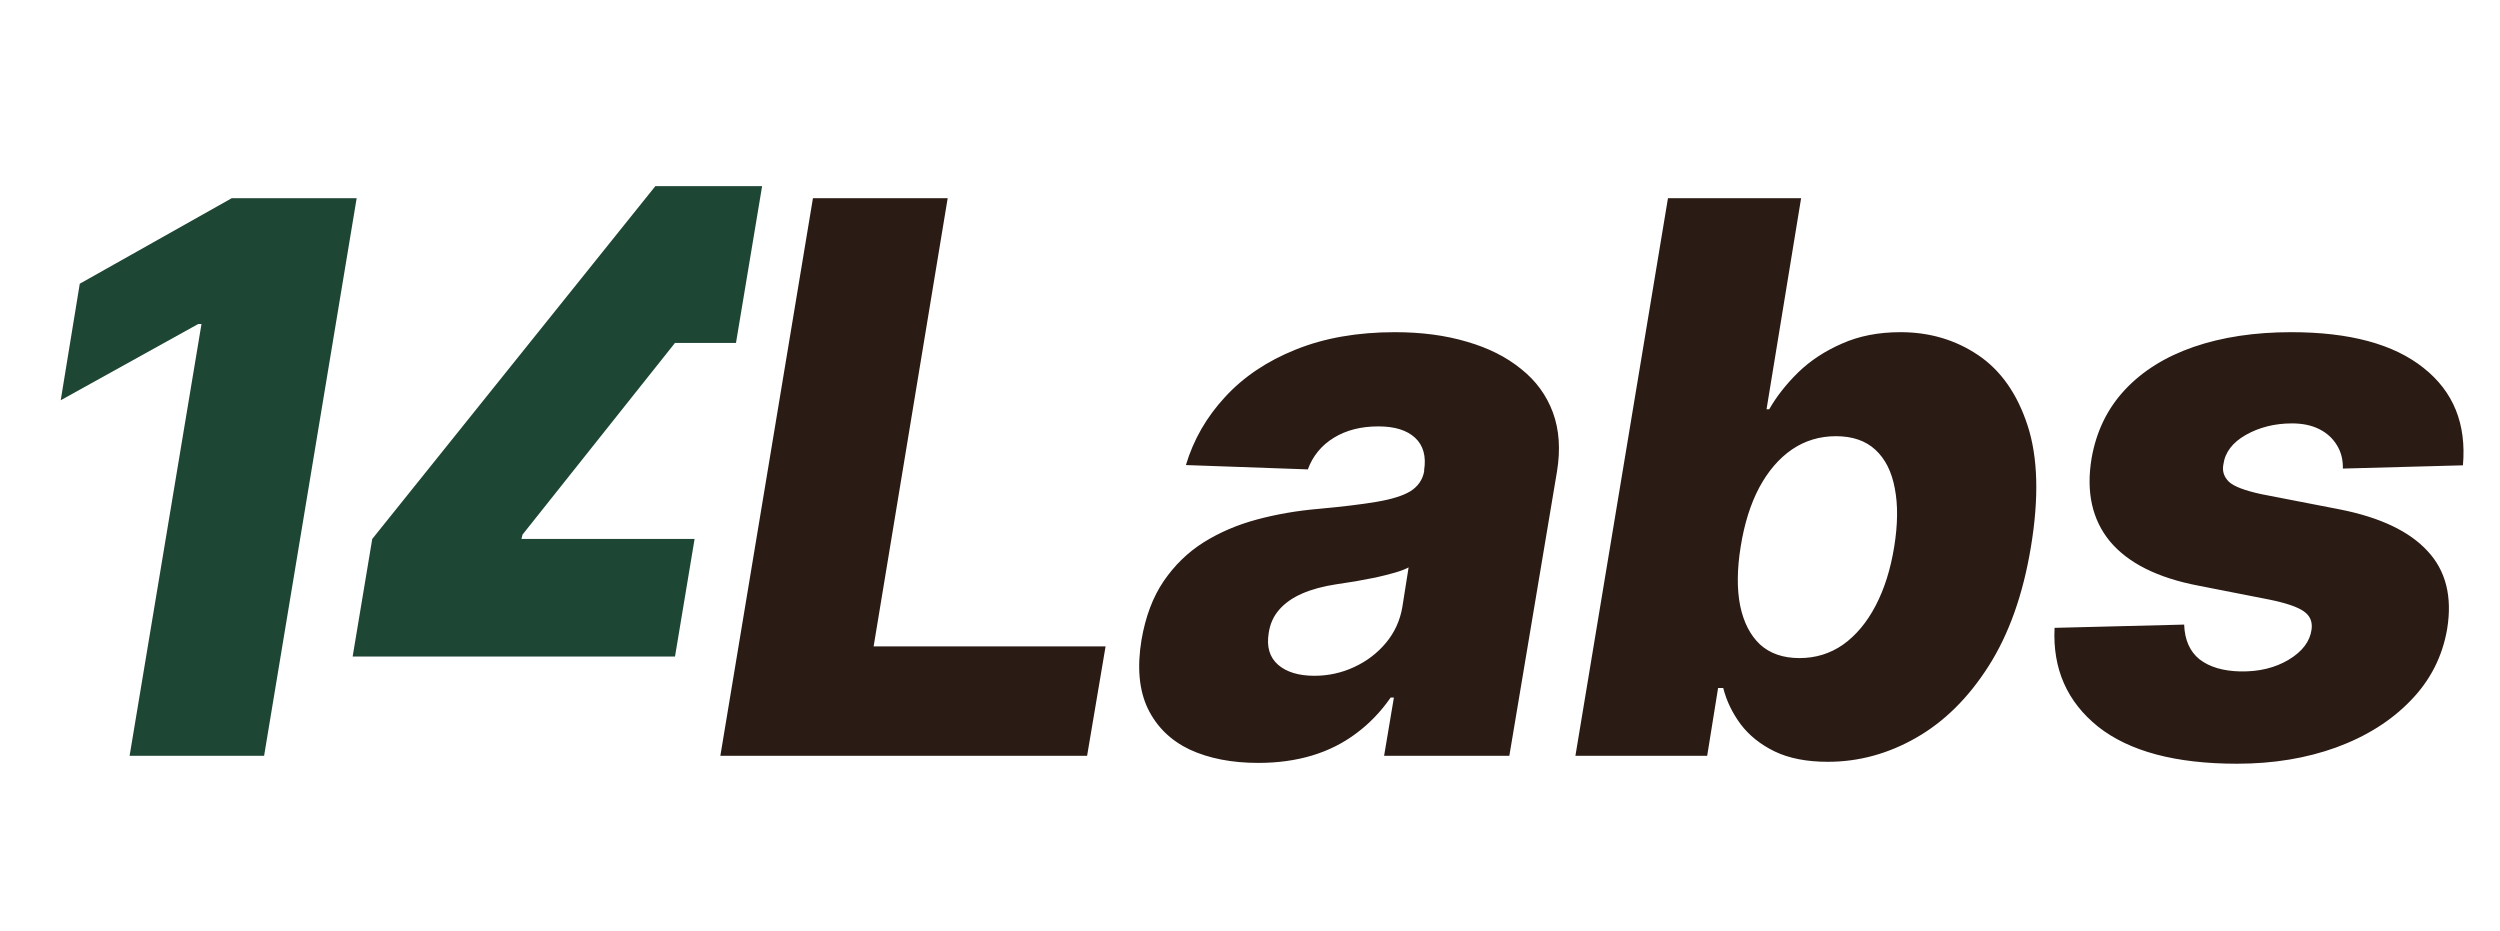
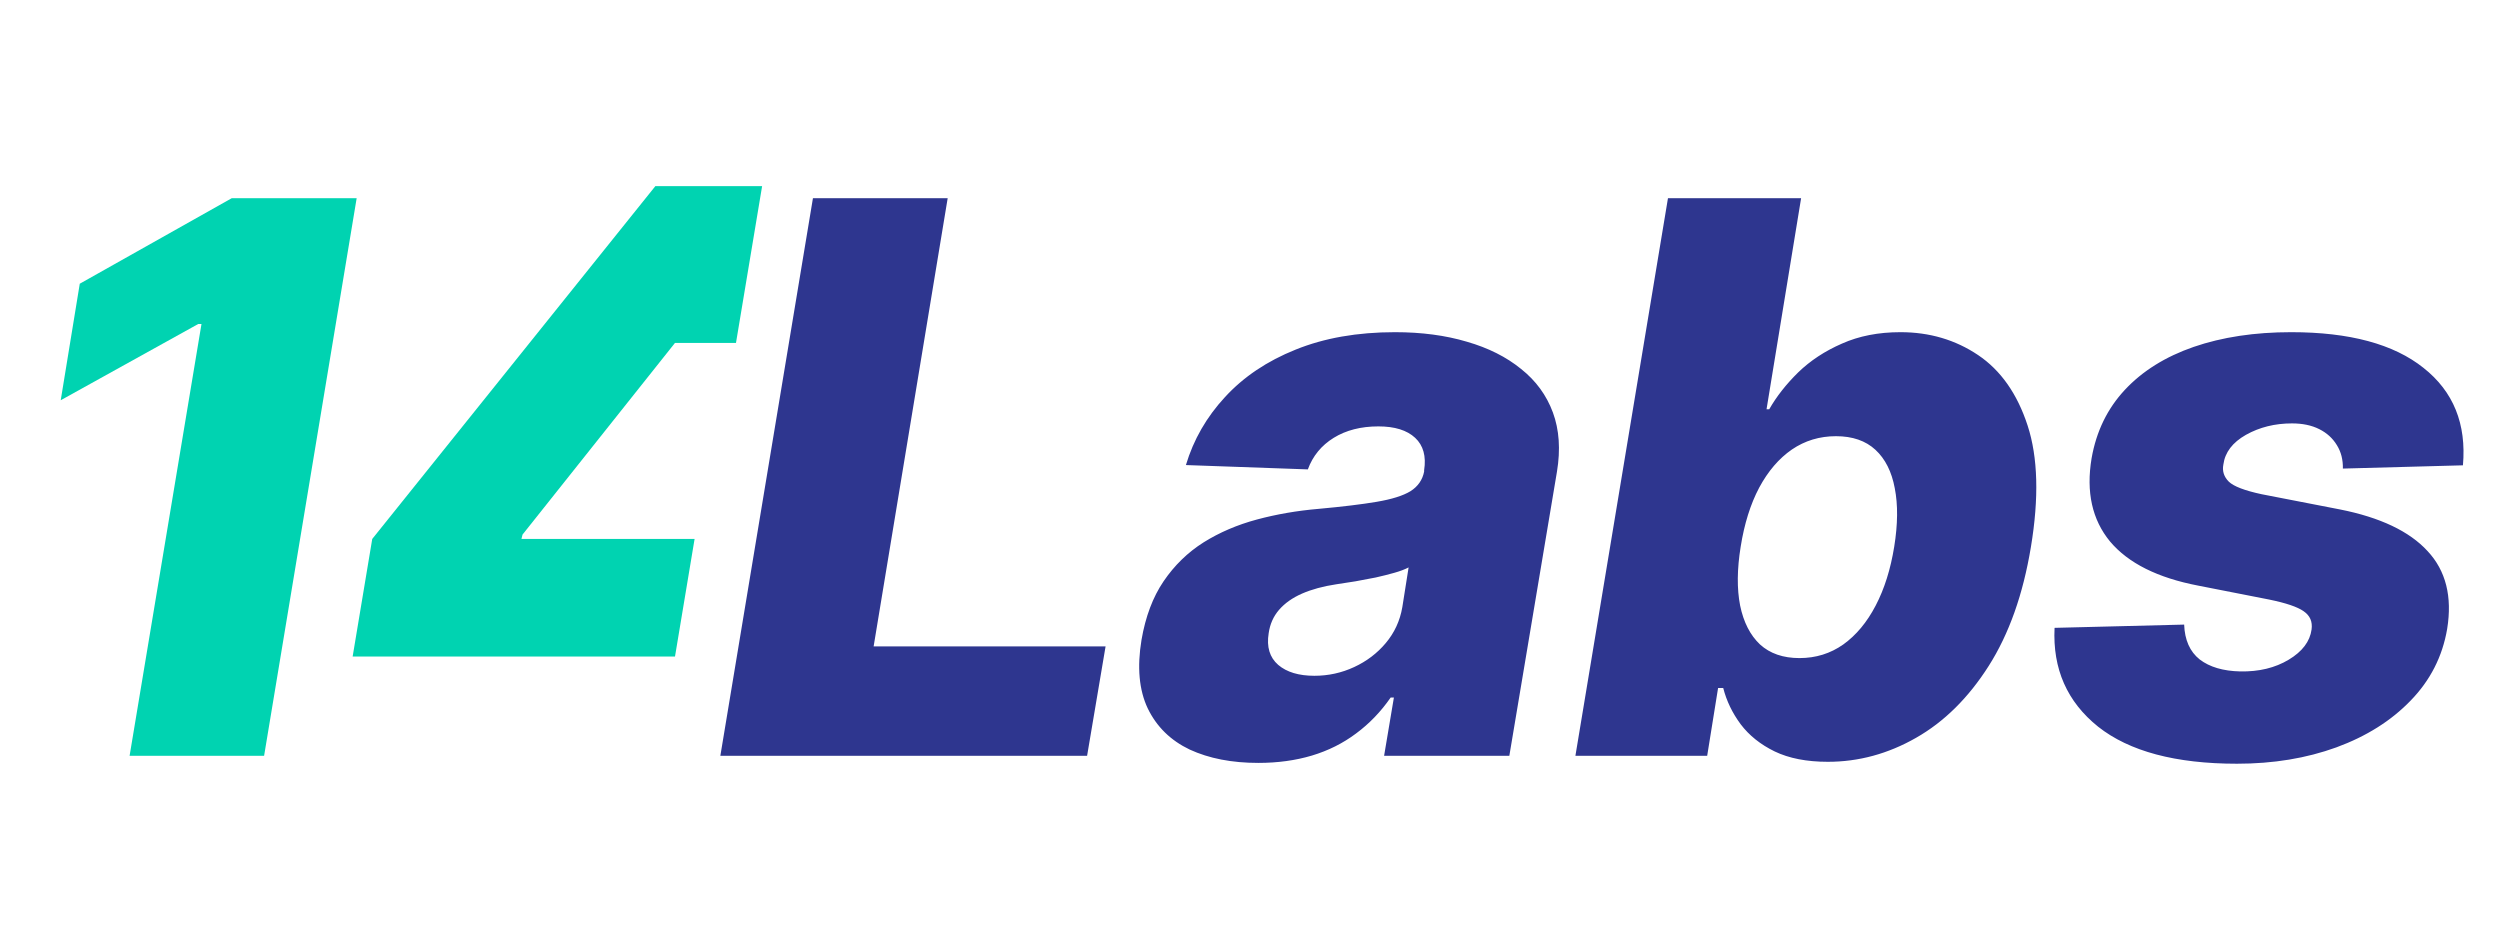
<svg xmlns="http://www.w3.org/2000/svg" width="86" height="32" viewBox="0 0 86 32" fill="none">
-   <path d="M24.78 26L27.965 6.819H32.6L30.053 22.235H38.032L37.396 26H24.78ZM43.286 26.244C42.374 26.244 41.588 26.09 40.926 25.785C40.27 25.472 39.789 25.001 39.483 24.37C39.184 23.74 39.112 22.953 39.268 22.01C39.406 21.211 39.658 20.54 40.027 19.997C40.401 19.447 40.86 19.001 41.404 18.657C41.953 18.314 42.565 18.052 43.239 17.871C43.913 17.69 44.619 17.568 45.356 17.505C46.18 17.43 46.848 17.349 47.36 17.262C47.878 17.174 48.265 17.053 48.521 16.897C48.777 16.734 48.934 16.509 48.99 16.222V16.175C49.065 15.695 48.962 15.323 48.681 15.061C48.4 14.799 47.978 14.668 47.416 14.668C46.817 14.668 46.305 14.799 45.88 15.061C45.456 15.323 45.159 15.685 44.99 16.147L40.795 15.998C41.057 15.123 41.507 14.343 42.143 13.656C42.78 12.963 43.589 12.42 44.569 12.027C45.556 11.627 46.695 11.427 47.987 11.427C48.899 11.427 49.723 11.536 50.46 11.755C51.197 11.967 51.818 12.279 52.324 12.691C52.836 13.097 53.201 13.597 53.42 14.19C53.638 14.783 53.685 15.46 53.56 16.222L51.921 26H47.613L47.95 23.996H47.838C47.501 24.483 47.104 24.895 46.648 25.232C46.199 25.569 45.693 25.822 45.131 25.991C44.569 26.159 43.954 26.244 43.286 26.244ZM45.215 23.247C45.696 23.247 46.152 23.147 46.583 22.947C47.014 22.747 47.376 22.472 47.669 22.123C47.969 21.767 48.159 21.355 48.24 20.886L48.456 19.519C48.325 19.588 48.159 19.65 47.959 19.706C47.76 19.762 47.547 19.816 47.323 19.866C47.098 19.909 46.867 19.953 46.63 19.997C46.398 20.034 46.177 20.068 45.965 20.1C45.515 20.168 45.125 20.274 44.794 20.418C44.463 20.562 44.198 20.749 43.998 20.98C43.804 21.205 43.686 21.473 43.642 21.785C43.567 22.254 43.676 22.616 43.97 22.872C44.263 23.122 44.678 23.247 45.215 23.247ZM54.194 26L57.378 6.819H61.958L60.769 14.078H60.862C61.112 13.64 61.443 13.219 61.855 12.813C62.273 12.407 62.776 12.076 63.363 11.82C63.95 11.558 64.621 11.427 65.376 11.427C66.376 11.427 67.265 11.689 68.046 12.214C68.826 12.738 69.394 13.547 69.75 14.639C70.106 15.732 70.144 17.125 69.863 18.817C69.594 20.446 69.11 21.81 68.411 22.909C67.712 24.008 66.878 24.832 65.91 25.382C64.949 25.931 63.937 26.206 62.876 26.206C62.152 26.206 61.543 26.087 61.05 25.85C60.563 25.613 60.172 25.301 59.879 24.914C59.592 24.526 59.392 24.111 59.279 23.668H59.102L58.727 26H54.194ZM59.879 18.807C59.754 19.581 59.748 20.256 59.86 20.83C59.979 21.405 60.207 21.851 60.544 22.169C60.887 22.482 61.34 22.638 61.902 22.638C62.464 22.638 62.966 22.482 63.41 22.169C63.853 21.851 64.225 21.405 64.524 20.83C64.824 20.256 65.036 19.581 65.161 18.807C65.286 18.033 65.292 17.362 65.18 16.794C65.074 16.225 64.852 15.785 64.515 15.473C64.178 15.161 63.725 15.005 63.157 15.005C62.595 15.005 62.089 15.158 61.64 15.464C61.196 15.77 60.822 16.207 60.516 16.775C60.216 17.343 60.004 18.02 59.879 18.807ZM84.725 16.007L80.595 16.119C80.601 15.813 80.533 15.545 80.389 15.314C80.245 15.076 80.043 14.892 79.78 14.761C79.518 14.63 79.206 14.565 78.844 14.565C78.257 14.565 77.729 14.696 77.261 14.958C76.799 15.22 76.54 15.56 76.484 15.979C76.44 16.203 76.502 16.4 76.671 16.569C76.839 16.731 77.214 16.875 77.795 17L80.492 17.524C81.878 17.799 82.883 18.276 83.508 18.957C84.138 19.631 84.363 20.524 84.182 21.636C84.02 22.585 83.601 23.406 82.927 24.099C82.259 24.792 81.407 25.329 80.37 25.71C79.34 26.084 78.201 26.272 76.952 26.272C74.841 26.272 73.249 25.847 72.175 24.998C71.108 24.142 70.608 23.009 70.677 21.598L75.135 21.486C75.154 22.017 75.332 22.416 75.669 22.685C76.012 22.947 76.477 23.084 77.064 23.097C77.707 23.109 78.263 22.975 78.731 22.694C79.2 22.413 79.462 22.066 79.518 21.654C79.555 21.386 79.465 21.177 79.246 21.027C79.034 20.877 78.638 20.743 78.057 20.624L75.622 20.146C74.223 19.878 73.212 19.372 72.587 18.629C71.969 17.88 71.757 16.925 71.951 15.763C72.113 14.839 72.494 14.056 73.093 13.413C73.699 12.763 74.489 12.27 75.463 11.933C76.443 11.596 77.561 11.427 78.816 11.427C80.826 11.427 82.343 11.836 83.367 12.654C84.397 13.466 84.85 14.583 84.725 16.007Z" fill="#2A1B14" />
-   <path d="M12.269 6.819L9.085 26H4.458L6.931 11.146H6.818L2.089 13.768L2.744 9.76L7.97 6.819H12.269Z" fill="#1E4634" />
-   <path d="M12.131 22.585L12.805 18.54L22.545 6.402H26.217L25.318 11.796H23.22L17.975 18.39L17.938 18.54H23.894L23.22 22.585H12.131Z" fill="#1E4634" />
+   <path d="M24.78 26L27.965 6.819H32.6L30.053 22.235H38.032L37.396 26H24.78ZM43.286 26.244C42.374 26.244 41.588 26.09 40.926 25.785C40.27 25.472 39.789 25.001 39.483 24.37C39.184 23.74 39.112 22.953 39.268 22.01C39.406 21.211 39.658 20.54 40.027 19.997C40.401 19.447 40.86 19.001 41.404 18.657C41.953 18.314 42.565 18.052 43.239 17.871C43.913 17.69 44.619 17.568 45.356 17.505C46.18 17.43 46.848 17.349 47.36 17.262C47.878 17.174 48.265 17.053 48.521 16.897C48.777 16.734 48.934 16.509 48.99 16.222V16.175C49.065 15.695 48.962 15.323 48.681 15.061C48.4 14.799 47.978 14.668 47.416 14.668C46.817 14.668 46.305 14.799 45.88 15.061C45.456 15.323 45.159 15.685 44.99 16.147L40.795 15.998C41.057 15.123 41.507 14.343 42.143 13.656C42.78 12.963 43.589 12.42 44.569 12.027C45.556 11.627 46.695 11.427 47.987 11.427C48.899 11.427 49.723 11.536 50.46 11.755C51.197 11.967 51.818 12.279 52.324 12.691C52.836 13.097 53.201 13.597 53.42 14.19C53.638 14.783 53.685 15.46 53.56 16.222L51.921 26H47.613L47.95 23.996H47.838C47.501 24.483 47.104 24.895 46.648 25.232C46.199 25.569 45.693 25.822 45.131 25.991C44.569 26.159 43.954 26.244 43.286 26.244ZM45.215 23.247C45.696 23.247 46.152 23.147 46.583 22.947C47.014 22.747 47.376 22.472 47.669 22.123C47.969 21.767 48.159 21.355 48.24 20.886L48.456 19.519C48.325 19.588 48.159 19.65 47.959 19.706C47.76 19.762 47.547 19.816 47.323 19.866C47.098 19.909 46.867 19.953 46.63 19.997C46.398 20.034 46.177 20.068 45.965 20.1C45.515 20.168 45.125 20.274 44.794 20.418C44.463 20.562 44.198 20.749 43.998 20.98C43.804 21.205 43.686 21.473 43.642 21.785C43.567 22.254 43.676 22.616 43.97 22.872C44.263 23.122 44.678 23.247 45.215 23.247ZM54.194 26L57.378 6.819H61.958L60.769 14.078H60.862C61.112 13.64 61.443 13.219 61.855 12.813C62.273 12.407 62.776 12.076 63.363 11.82C63.95 11.558 64.621 11.427 65.376 11.427C66.376 11.427 67.265 11.689 68.046 12.214C68.826 12.738 69.394 13.547 69.75 14.639C70.106 15.732 70.144 17.125 69.863 18.817C69.594 20.446 69.11 21.81 68.411 22.909C67.712 24.008 66.878 24.832 65.91 25.382C64.949 25.931 63.937 26.206 62.876 26.206C62.152 26.206 61.543 26.087 61.05 25.85C60.563 25.613 60.172 25.301 59.879 24.914C59.592 24.526 59.392 24.111 59.279 23.668H59.102L58.727 26H54.194ZM59.879 18.807C59.754 19.581 59.748 20.256 59.86 20.83C59.979 21.405 60.207 21.851 60.544 22.169C60.887 22.482 61.34 22.638 61.902 22.638C62.464 22.638 62.966 22.482 63.41 22.169C63.853 21.851 64.225 21.405 64.524 20.83C64.824 20.256 65.036 19.581 65.161 18.807C65.286 18.033 65.292 17.362 65.18 16.794C65.074 16.225 64.852 15.785 64.515 15.473C64.178 15.161 63.725 15.005 63.157 15.005C62.595 15.005 62.089 15.158 61.64 15.464C61.196 15.77 60.822 16.207 60.516 16.775C60.216 17.343 60.004 18.02 59.879 18.807ZM84.725 16.007L80.595 16.119C80.601 15.813 80.533 15.545 80.389 15.314C80.245 15.076 80.043 14.892 79.78 14.761C79.518 14.63 79.206 14.565 78.844 14.565C78.257 14.565 77.729 14.696 77.261 14.958C76.799 15.22 76.54 15.56 76.484 15.979C76.44 16.203 76.502 16.4 76.671 16.569C76.839 16.731 77.214 16.875 77.795 17L80.492 17.524C81.878 17.799 82.883 18.276 83.508 18.957C84.138 19.631 84.363 20.524 84.182 21.636C84.02 22.585 83.601 23.406 82.927 24.099C82.259 24.792 81.407 25.329 80.37 25.71C79.34 26.084 78.201 26.272 76.952 26.272C74.841 26.272 73.249 25.847 72.175 24.998C71.108 24.142 70.608 23.009 70.677 21.598L75.135 21.486C75.154 22.017 75.332 22.416 75.669 22.685C76.012 22.947 76.477 23.084 77.064 23.097C77.707 23.109 78.263 22.975 78.731 22.694C79.2 22.413 79.462 22.066 79.518 21.654C79.555 21.386 79.465 21.177 79.246 21.027C79.034 20.877 78.638 20.743 78.057 20.624L75.622 20.146C74.223 19.878 73.212 19.372 72.587 18.629C71.969 17.88 71.757 16.925 71.951 15.763C72.113 14.839 72.494 14.056 73.093 13.413C73.699 12.763 74.489 12.27 75.463 11.933C76.443 11.596 77.561 11.427 78.816 11.427C80.826 11.427 82.343 11.836 83.367 12.654C84.397 13.466 84.85 14.583 84.725 16.007Z" fill="#2E368F" />
+   <path d="M12.269 6.819L9.085 26H4.458L6.931 11.146H6.818L2.089 13.768L2.744 9.76L7.97 6.819H12.269Z" fill="#00D3B1" />
+   <path d="M12.131 22.585L12.805 18.54L22.545 6.402H26.217L25.318 11.796H23.22L17.975 18.39L17.938 18.54H23.894L23.22 22.585H12.131Z" fill="#00D3B1" />
</svg>
